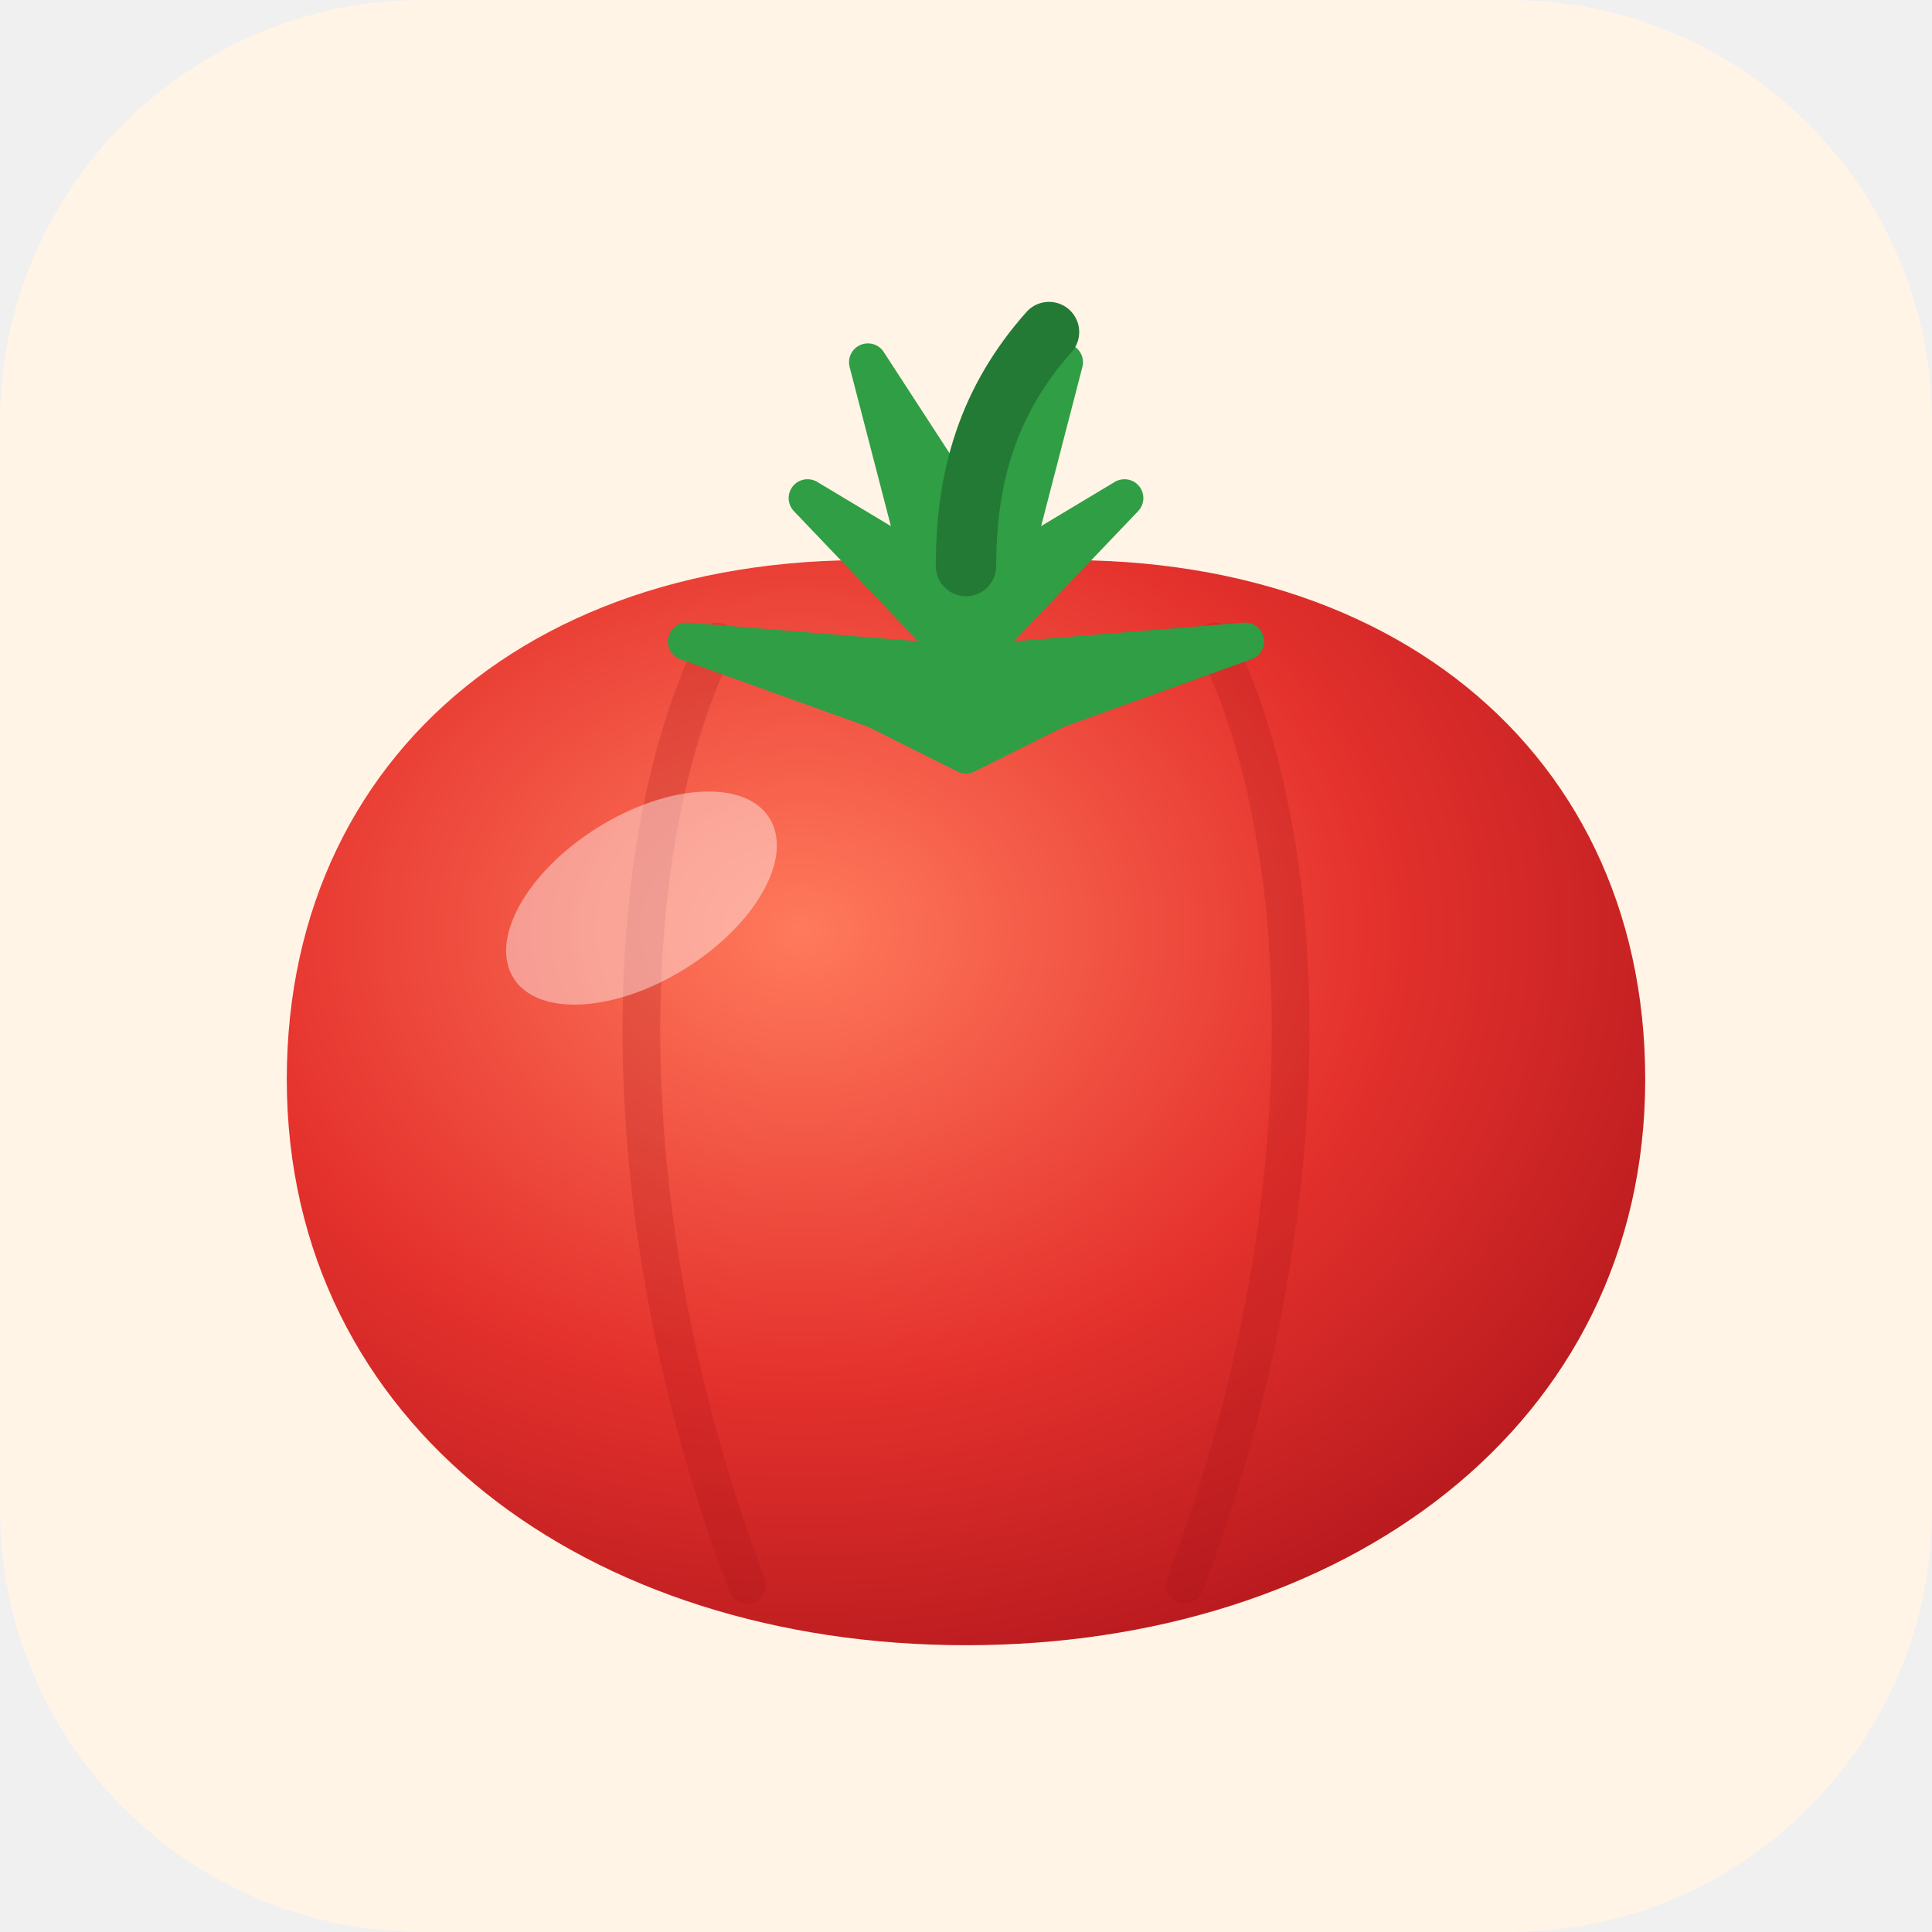
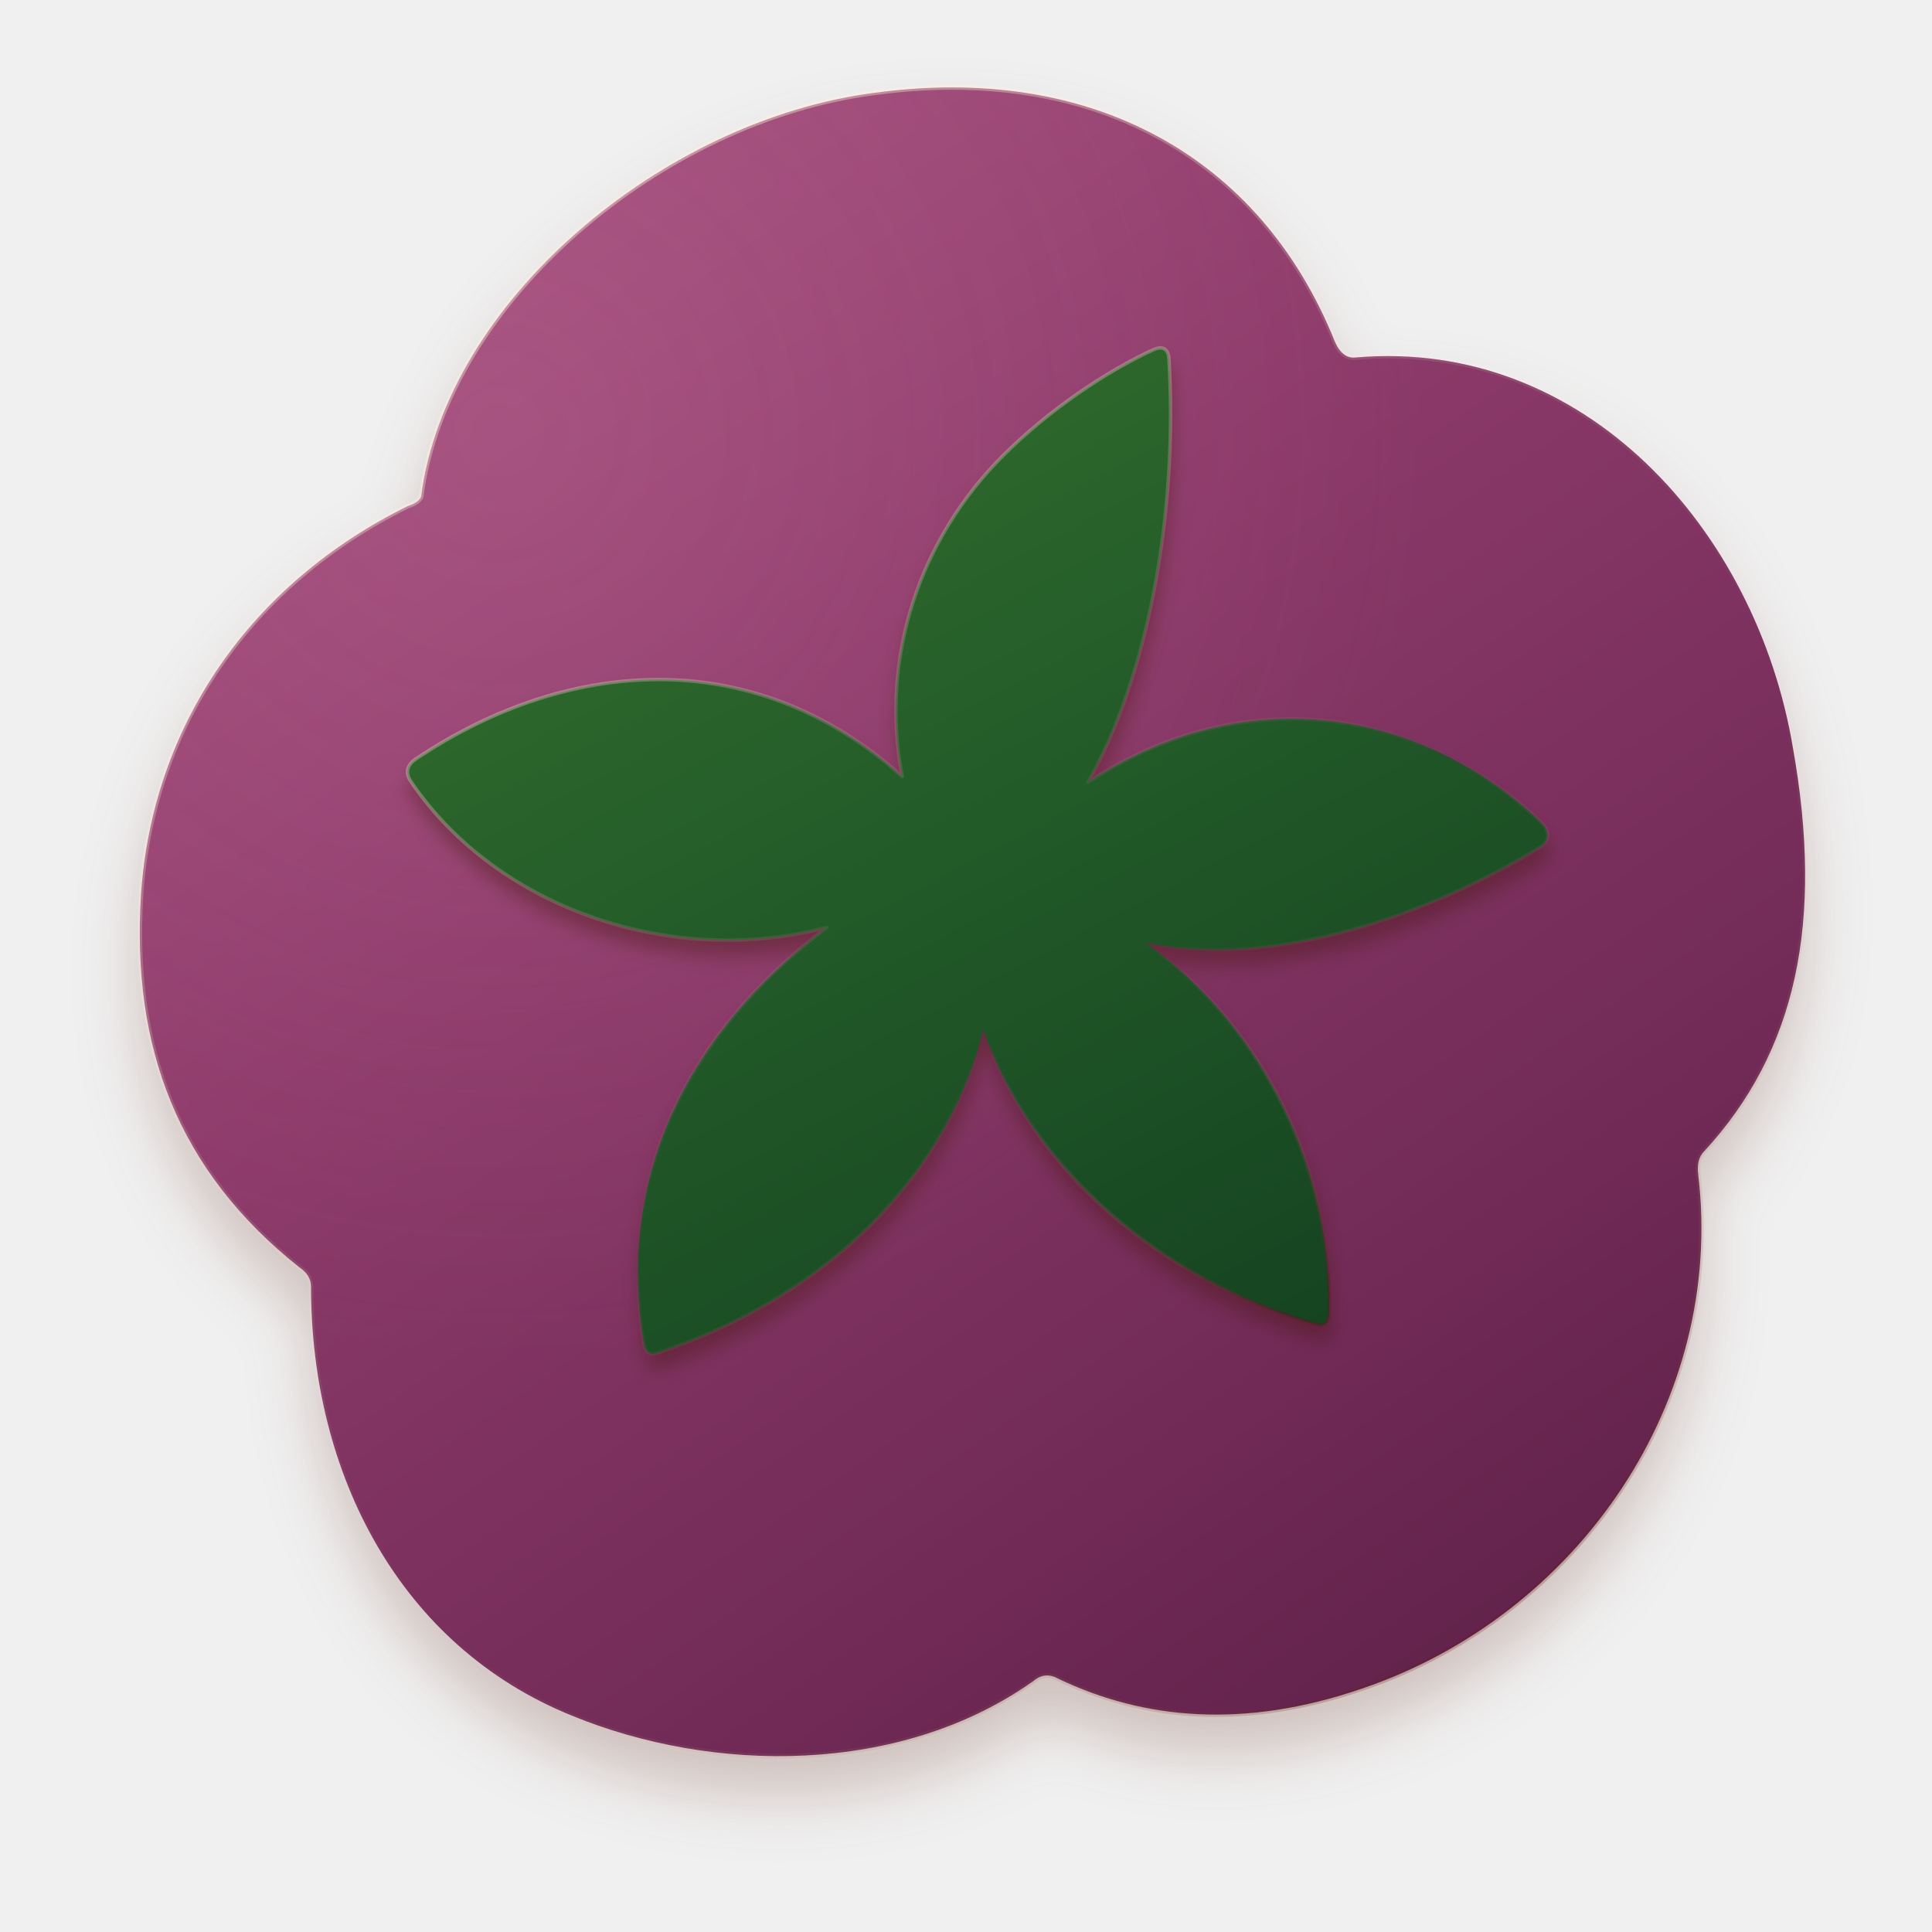
- <svg xmlns="http://www.w3.org/2000/svg" viewBox="0 0 512 512">
+ <svg xmlns="http://www.w3.org/2000/svg" viewBox="112 145 1000 1000">
  <defs>
-     <radialGradient id="flesh" cx="0.38" cy="0.34" r="0.75">
-       <stop offset="0" stop-color="#ff7a5c" />
-       <stop offset="0.55" stop-color="#e5322d" />
-       <stop offset="1" stop-color="#b3171d" />
+     <linearGradient id="ivory" x1="0" y1="0" x2="1" y2="1">
+       <stop stop-color="#fffaf2" />
+       <stop offset=".55" stop-color="#fcf2e5" />
+       <stop offset="1" stop-color="#f0dfcd" />
+     </linearGradient>
+     <radialGradient id="porcelain" cx=".35" cy=".25" r=".85">
+       <stop stop-color="#fffefa" stop-opacity=".65" />
+       <stop offset="1" stop-color="#fffefa" stop-opacity="0" />
    </radialGradient>
+     <linearGradient id="red" x1=".16" y1="0" x2=".85" y2="1">
+       <stop stop-color="#a5507e" />
+       <stop offset=".38" stop-color="#8c3a69" />
+       <stop offset=".72" stop-color="#742c58" />
+       <stop offset="1" stop-color="#5c2047" />
+     </linearGradient>
+     <radialGradient id="red-light" cx=".22" cy=".21" r=".85">
+       <stop stop-color="#e08fb8" stop-opacity=".18" />
+       <stop offset=".65" stop-color="#e08fb8" stop-opacity="0" />
+     </radialGradient>
+     <linearGradient id="green" x1=".15" y1="0" x2=".75" y2="1">
+       <stop stop-color="#34702e" />
+       <stop offset=".45" stop-color="#245d29" />
+       <stop offset="1" stop-color="#154421" />
+     </linearGradient>
+     <linearGradient id="rim" x1="0" y1="0" x2=".7" y2="1">
+       <stop stop-color="#fff6d9" stop-opacity=".58" />
+       <stop offset=".45" stop-color="#fff6d9" stop-opacity=".12" />
+       <stop offset=".7" stop-color="#fff6d9" stop-opacity="0" />
+       <stop offset="1" stop-color="#61110c" stop-opacity=".24" />
+     </linearGradient>
+     <filter id="tomato-shadow" x="-20%" y="-20%" width="140%" height="150%" color-interpolation-filters="sRGB">
+       <feGaussianBlur in="SourceAlpha" stdDeviation="16" />
+       <feOffset dy="20" result="offset-shadow" />
+       <feFlood flood-color="#784435" flood-opacity=".27" />
+       <feComposite in2="offset-shadow" operator="in" />
+       <feMerge>
+         <feMergeNode />
+         <feMergeNode in="SourceGraphic" />
+       </feMerge>
+     </filter>
+     <filter id="leaf-shadow" x="-20%" y="-20%" width="140%" height="150%" color-interpolation-filters="sRGB">
+       <feGaussianBlur in="SourceAlpha" stdDeviation="5" />
+       <feOffset dx="1" dy="8" result="leaf-offset" />
+       <feFlood flood-color="#46180e" flood-opacity=".40" />
+       <feComposite in2="leaf-offset" operator="in" />
+       <feMerge>
+         <feMergeNode />
+         <feMergeNode in="SourceGraphic" />
+       </feMerge>
+     </filter>
+     <path id="tile" d="M 308 28 H 946 C 1139 28 1226 115 1226 308 V 946 C 1226 1139 1139 1226 946 1226 H 308 C 115 1226 28 1139 28 946 V 308 C 28 115 115 28 308 28 Z" />
+     <path id="tomato" d="M 330 402 C 343 301 455 207 565 193 C 676 178 764 225 803 322 Q 807 331 814 330 C 932 320 1021 419 1040 532 C 1056 622 1042 689 994 741 Q 990 745 991 753 C 1005 870 929 981 817 1019 C 756 1040 704 1035 660 1014 Q 653 1010 647 1015 C 578 1064 481 1063 408 1033 C 319 997 273 908 273 811 Q 273 805 267 801 C 204 751 180 687 185 608 C 191 520 242 447 323 407 Q 329 405 330 402 Z" />
+     <path id="calyx" d="M 579 547 C 567 484 589 423 631 381 C 655 357 685 337 709 326 Q 716 323 717 330 C 722 410 706 496 675 550 C 754 498 844 510 908 569 Q 917 577 910 583 C 853 618 772 647 705 633 C 768 678 801 752 800 824 Q 800 833 792 830 C 712 807 646 750 621 678 C 603 751 543 815 453 845 Q 446 848 445 839 C 432 756 465 682 540 625 C 461 646 370 616 325 550 Q 320 543 327 538 C 409 483 505 480 579 547 Z" />
  </defs>
-   <rect width="512" height="512" rx="112" fill="#fff4e6" />
-   <g transform="translate(256 256) scale(1) translate(-256 -256)">
-     <path d="M256 150C150 138 76 196 76 286c0 92 80 150 180 150s180-58 180-150c0-90-74-148-180-136z" fill="url(#flesh)" />
-     <path d="M190 170c-26 52-30 150 8 250M322 170c26 52 30 150-8 250" fill="none" stroke="#a3131a" stroke-opacity="0.22" stroke-width="10" stroke-linecap="round" />
-     <ellipse cx="170" cy="238" rx="40" ry="22" transform="rotate(-32 170 238)" fill="#ffffff" fill-opacity="0.42" />
-     <path d="M256 176 L214 132 L244 150 L230 96 L256 136 L282 96 L268 150 L298 132 L256 176 L330 170 L280 188 L256 200 L232 188 L182 170 Z" fill="#2f9e44" stroke="#2f9e44" stroke-width="10" stroke-linejoin="round" />
-     <path d="M256 150c0-24 6-44 22-62" fill="none" stroke="#237a34" stroke-width="16" stroke-linecap="round" />
+   <g id="tomato-body" filter="url(#tomato-shadow)">
+     <use href="#tomato" fill="url(#red)" />
+     <use href="#tomato" fill="url(#red-light)" />
+     <use href="#tomato" fill="none" stroke="url(#rim)" stroke-width="2.4" />
+   </g>
+   <g id="leaves" filter="url(#leaf-shadow)">
+     <use href="#calyx" fill="url(#green)" />
+     <use href="#calyx" fill="none" stroke="url(#rim)" stroke-width="1.8" stroke-linejoin="round" />
  </g>
</svg>
